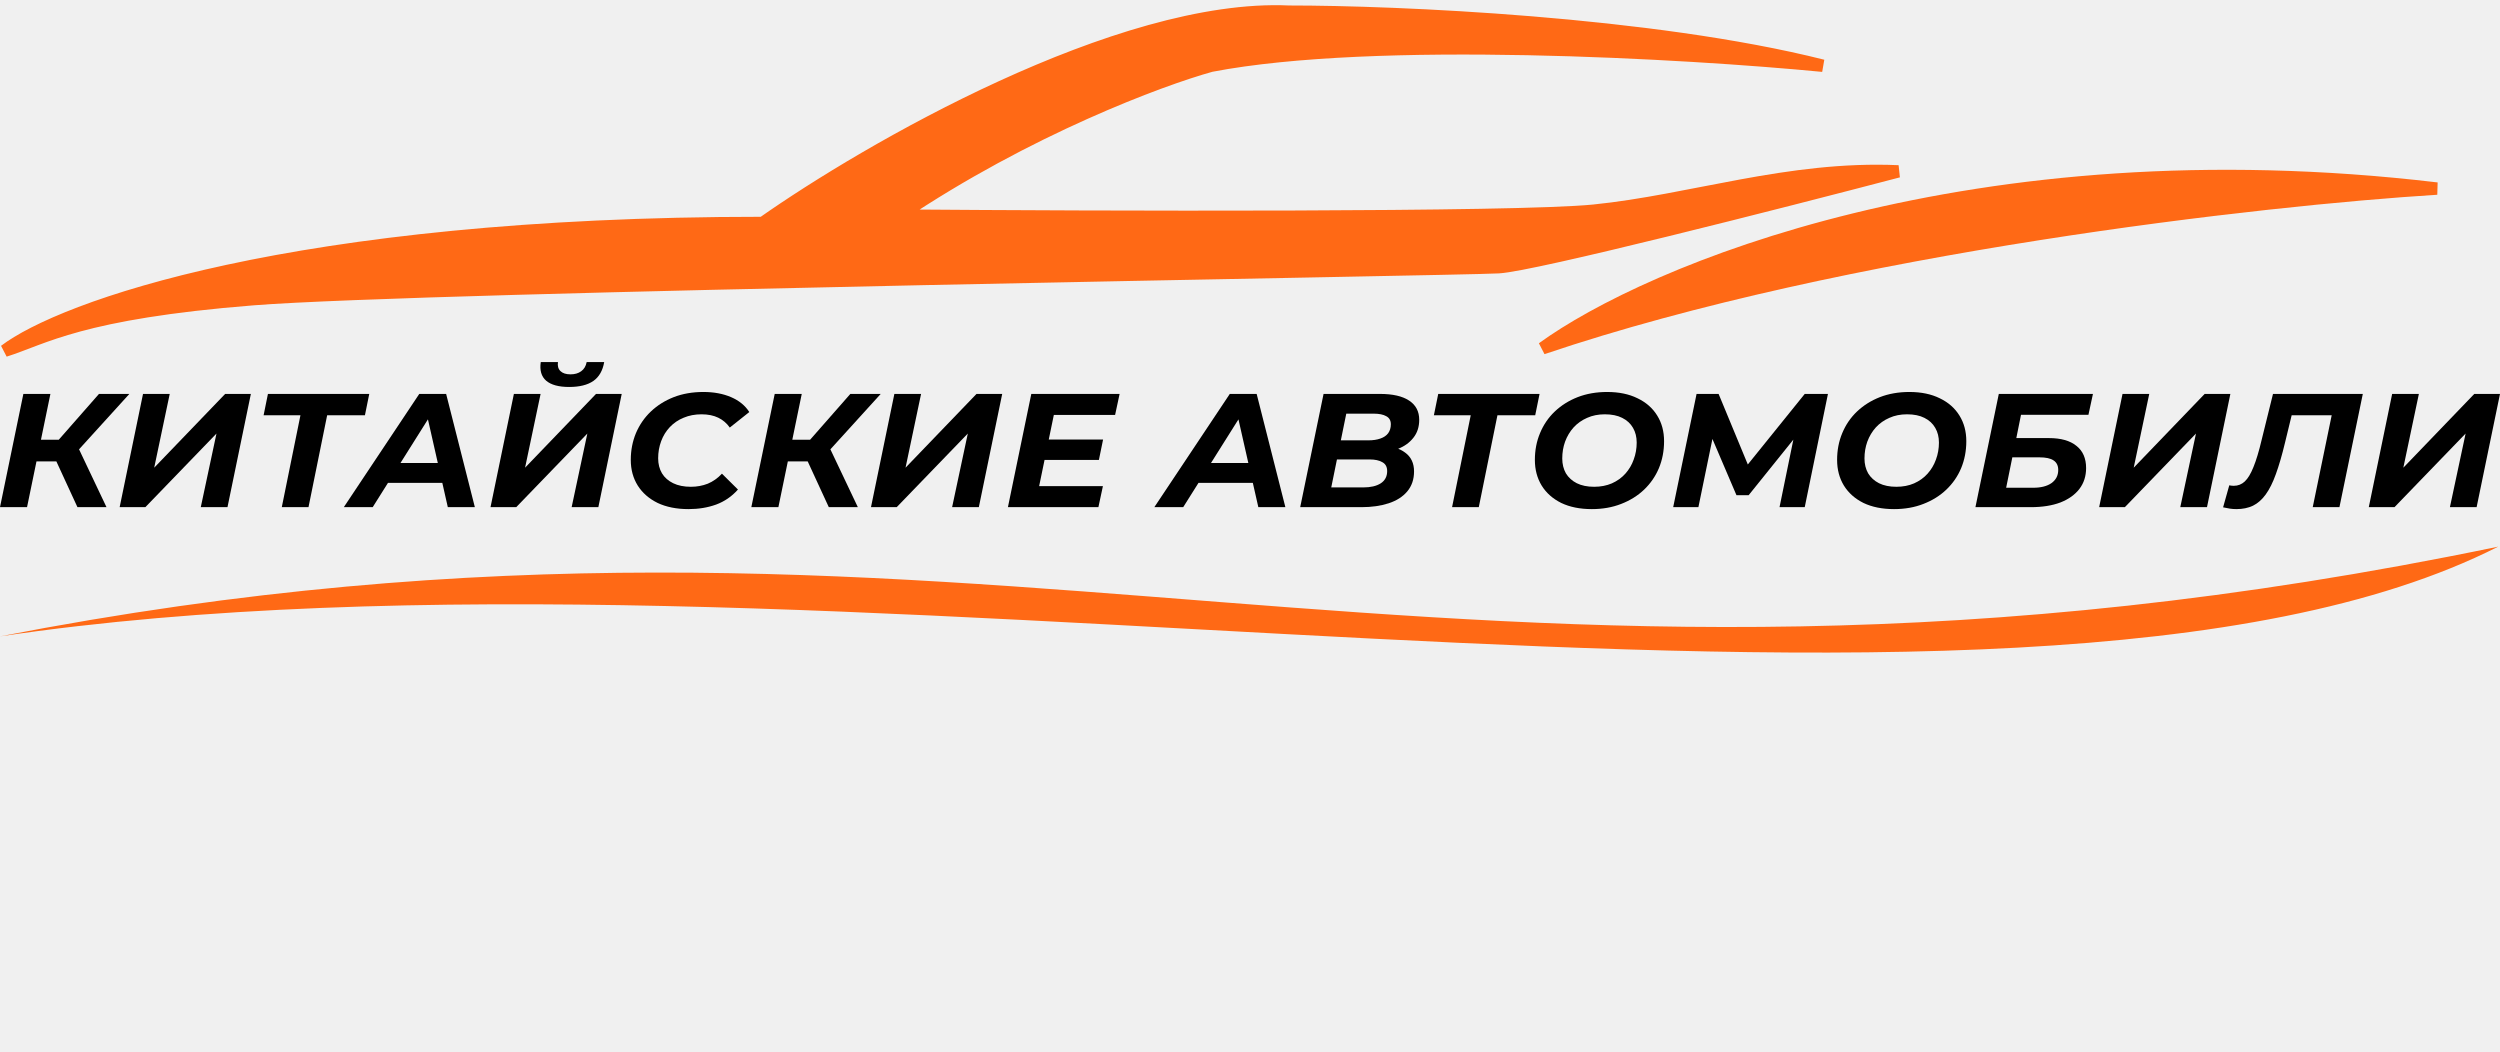
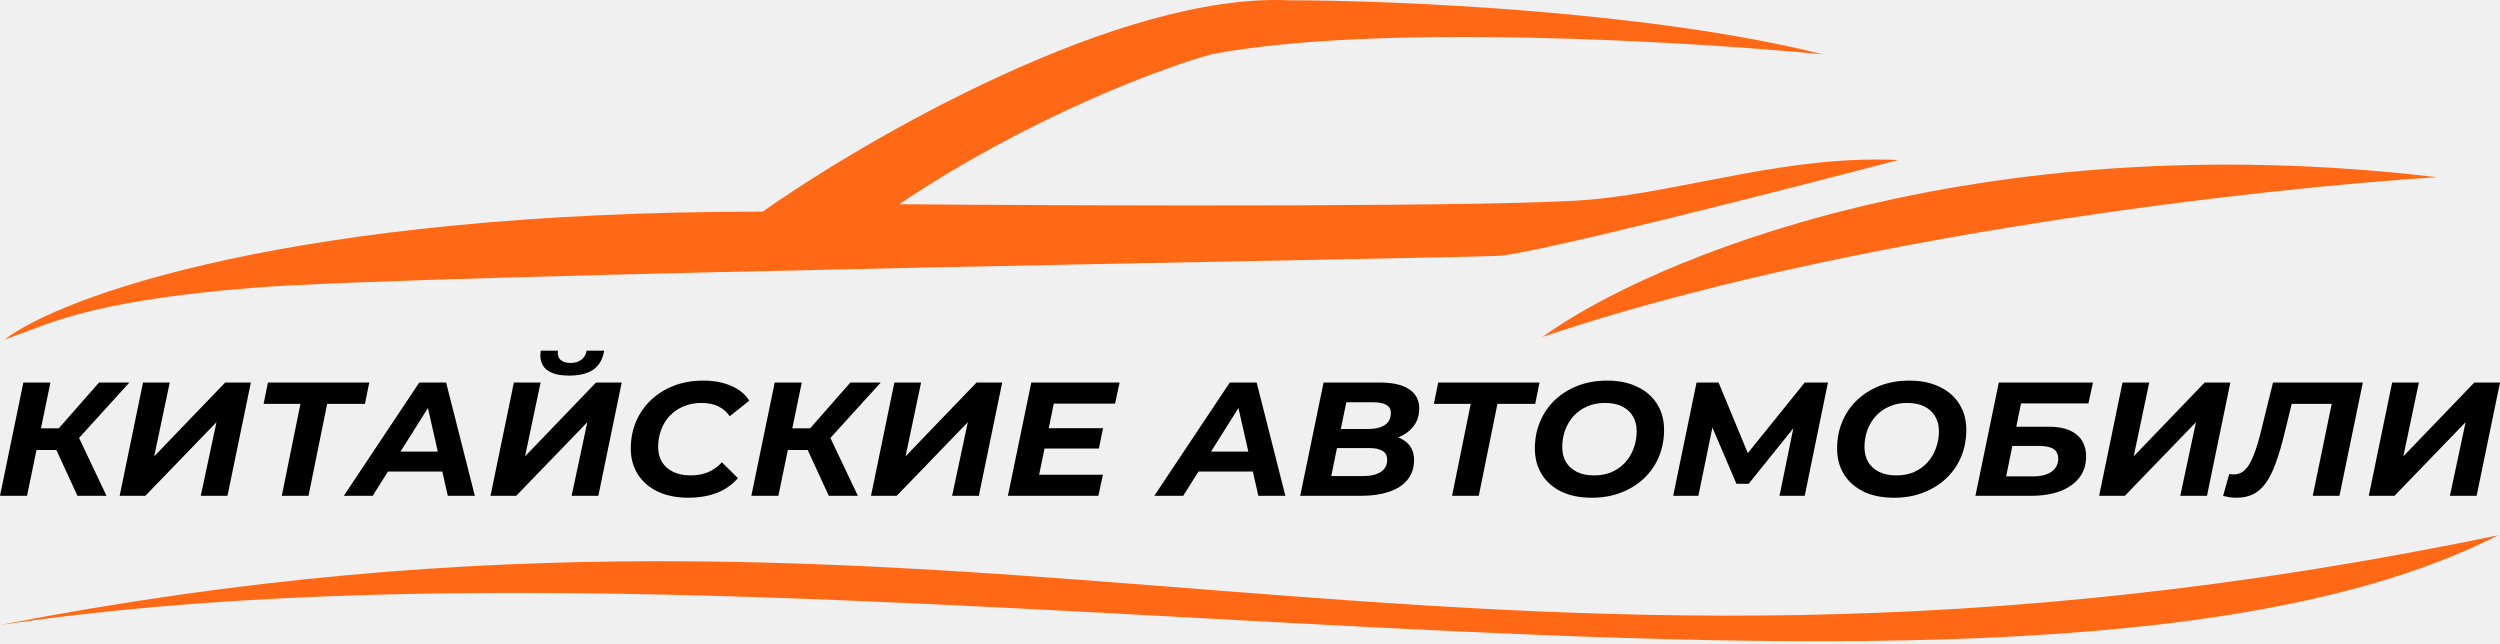
- <svg xmlns="http://www.w3.org/2000/svg" width="202" height="85" viewBox="0 0 202 85" fill="none">
-   <path d="M61.626 18.016C23.504 18.016 4.916 24.898 0.387 28.34C3.537 27.347 6.491 25.28 20.471 24.171C34.452 23.061 117.548 21.788 121.092 21.59C123.928 21.431 143.802 16.362 153.385 13.847C144.524 13.45 136.648 16.23 128.772 17.024C122.47 17.659 88.733 17.553 72.652 17.421C83.049 10.433 93.787 6.436 97.857 5.311C111.089 2.77 136.32 4.252 147.281 5.311C133.419 1.817 112.756 0.943 104.158 0.943C90.453 0.308 70.093 12.061 61.626 18.016Z" fill="#FF6915" />
-   <path d="M124.636 28.141C133.104 21.987 159.411 10.79 196.902 15.237C182.987 16.097 149.053 19.882 124.636 28.141Z" fill="#FF6915" />
-   <path d="M61.626 18.016C23.504 18.016 4.916 24.898 0.387 28.34C3.537 27.347 6.491 25.28 20.471 24.171C34.452 23.061 117.548 21.788 121.092 21.59C123.928 21.431 143.802 16.362 153.385 13.847C144.524 13.45 136.648 16.23 128.772 17.024C122.47 17.659 88.733 17.553 72.652 17.421C83.049 10.433 93.787 6.436 97.857 5.311C111.089 2.77 136.32 4.252 147.281 5.311C133.419 1.817 112.756 0.943 104.158 0.943C90.453 0.308 70.093 12.061 61.626 18.016Z" stroke="#FF6915" />
-   <path d="M124.636 28.141C133.104 21.987 159.411 10.79 196.902 15.237C182.987 16.097 149.053 19.882 124.636 28.141Z" stroke="#FF6915" />
-   <path d="M201.858 44.167C162.571 64.087 65.81 41.653 -0.001 51.419C79.365 35.972 116.475 61.907 201.858 44.167Z" fill="#FF6915" />
-   <path d="M0 40.979L1.888 31.829H4.073L2.185 40.979H0ZM2.306 37.279L2.657 35.528H5.962L5.611 37.279H2.306ZM6.258 40.979L4.222 36.561L6.043 35.58L8.605 40.979H6.258ZM6.096 36.626L3.992 36.391L7.998 31.829H10.453L6.096 36.626Z" fill="black" />
-   <path d="M9.668 40.979L11.556 31.829H13.714L12.46 37.789L18.192 31.829H20.27L18.381 40.979H16.223L17.491 35.031L11.745 40.979H9.668Z" fill="black" />
-   <path d="M22.769 40.979L24.374 33.07L24.765 33.554H21.299L21.649 31.829H29.836L29.486 33.554H25.938L26.532 33.07L24.927 40.979H22.769Z" fill="black" />
-   <path d="M27.78 40.979L33.877 31.829H36.048L38.368 40.979H36.183L34.349 32.874H35.212L30.114 40.979H27.78ZM30.302 39.018L31.193 37.41H36.062L36.318 39.018H30.302Z" fill="black" />
-   <path d="M39.634 40.979L41.522 31.829H43.68L42.426 37.789L48.158 31.829H50.235L48.347 40.979H46.189L47.457 35.031L41.711 40.979H39.634ZM45.986 31.267C45.141 31.267 44.521 31.097 44.125 30.757C43.739 30.417 43.595 29.916 43.694 29.253H45.083C45.038 29.567 45.105 29.811 45.285 29.985C45.465 30.16 45.735 30.247 46.094 30.247C46.445 30.247 46.733 30.164 46.958 29.998C47.191 29.833 47.34 29.585 47.403 29.253H48.819C48.702 29.942 48.41 30.452 47.942 30.783C47.475 31.105 46.823 31.267 45.986 31.267Z" fill="black" />
-   <path d="M55.634 41.136C54.672 41.136 53.84 40.97 53.139 40.639C52.447 40.299 51.911 39.833 51.534 39.24C51.156 38.639 50.967 37.946 50.967 37.162C50.967 36.386 51.107 35.663 51.386 34.992C51.673 34.321 52.073 33.741 52.586 33.253C53.107 32.757 53.723 32.369 54.434 32.09C55.153 31.811 55.953 31.672 56.835 31.672C57.68 31.672 58.426 31.811 59.074 32.09C59.721 32.369 60.211 32.77 60.544 33.293L58.966 34.547C58.723 34.199 58.413 33.933 58.035 33.75C57.657 33.567 57.208 33.476 56.686 33.476C56.156 33.476 55.675 33.567 55.243 33.75C54.811 33.924 54.438 34.177 54.123 34.508C53.818 34.831 53.584 35.21 53.422 35.646C53.26 36.081 53.179 36.543 53.179 37.031C53.179 37.493 53.283 37.898 53.49 38.247C53.696 38.587 53.998 38.852 54.393 39.044C54.789 39.236 55.266 39.332 55.823 39.332C56.309 39.332 56.763 39.249 57.185 39.084C57.608 38.909 57.99 38.639 58.332 38.273L59.627 39.554C59.132 40.112 58.543 40.517 57.86 40.77C57.185 41.014 56.443 41.136 55.634 41.136Z" fill="black" />
-   <path d="M60.708 40.979L62.597 31.829H64.782L62.894 40.979H60.708ZM63.015 37.279L63.365 35.528H66.67L66.319 37.279H63.015ZM66.967 40.979L64.93 36.561L66.751 35.58L69.314 40.979H66.967ZM66.805 36.626L64.701 36.391L68.707 31.829H71.162L66.805 36.626Z" fill="black" />
-   <path d="M70.376 40.979L72.265 31.829H74.423L73.168 37.789L78.901 31.829H80.978L79.09 40.979H76.931L78.199 35.031L72.454 40.979H70.376Z" fill="black" />
-   <path d="M84.583 35.515H89.129L88.791 37.162H84.246L84.583 35.515ZM83.963 39.279H89.115L88.751 40.979H81.44L83.329 31.829H90.464L90.1 33.528H85.15L83.963 39.279Z" fill="black" />
-   <path d="M93.27 40.979L99.367 31.829H101.538L103.858 40.979H101.673L99.838 32.874H100.702L95.603 40.979H93.27ZM95.792 39.018L96.682 37.41H101.551L101.808 39.018H95.792Z" fill="black" />
-   <path d="M105.056 40.979L106.944 31.829H111.503C112.528 31.829 113.311 32.007 113.85 32.364C114.399 32.722 114.673 33.24 114.673 33.92C114.673 34.495 114.515 34.979 114.201 35.371C113.895 35.763 113.486 36.059 112.973 36.26C112.461 36.46 111.903 36.561 111.301 36.561L111.652 36.038C112.443 36.038 113.072 36.216 113.54 36.574C114.016 36.922 114.255 37.428 114.255 38.09C114.255 38.735 114.07 39.275 113.702 39.711C113.342 40.138 112.843 40.456 112.205 40.665C111.566 40.874 110.833 40.979 110.006 40.979H105.056ZM107.565 39.384H110.141C110.743 39.384 111.215 39.275 111.557 39.057C111.908 38.831 112.083 38.5 112.083 38.064C112.083 37.724 111.953 37.484 111.692 37.345C111.44 37.197 111.099 37.123 110.667 37.123H107.781L108.104 35.58H110.559C110.937 35.58 111.26 35.532 111.53 35.436C111.809 35.341 112.02 35.197 112.164 35.005C112.308 34.805 112.38 34.565 112.38 34.286C112.38 33.981 112.259 33.763 112.016 33.633C111.773 33.493 111.431 33.423 110.991 33.423H108.779L107.565 39.384Z" fill="black" />
-   <path d="M117.328 40.979L118.933 33.07L119.325 33.554H115.858L116.209 31.829H124.396L124.045 33.554H120.498L121.091 33.07L119.486 40.979H117.328Z" fill="black" />
-   <path d="M128.617 41.136C127.664 41.136 126.841 40.97 126.149 40.639C125.465 40.299 124.939 39.833 124.571 39.24C124.202 38.639 124.018 37.946 124.018 37.162C124.018 36.378 124.157 35.654 124.436 34.992C124.715 34.321 125.11 33.741 125.623 33.253C126.144 32.757 126.76 32.369 127.471 32.09C128.19 31.811 128.986 31.672 129.858 31.672C130.811 31.672 131.629 31.842 132.313 32.181C133.005 32.513 133.536 32.979 133.904 33.58C134.273 34.173 134.457 34.861 134.457 35.646C134.457 36.43 134.318 37.157 134.039 37.829C133.76 38.491 133.36 39.07 132.839 39.567C132.326 40.055 131.71 40.439 130.991 40.717C130.281 40.996 129.489 41.136 128.617 41.136ZM128.806 39.332C129.336 39.332 129.813 39.24 130.236 39.057C130.667 38.866 131.031 38.604 131.328 38.273C131.625 37.942 131.85 37.563 132.002 37.136C132.164 36.7 132.245 36.242 132.245 35.763C132.245 35.31 132.146 34.913 131.949 34.574C131.751 34.225 131.458 33.955 131.072 33.763C130.694 33.572 130.227 33.476 129.669 33.476C129.139 33.476 128.662 33.572 128.239 33.763C127.817 33.946 127.453 34.203 127.147 34.535C126.85 34.866 126.621 35.249 126.459 35.685C126.306 36.112 126.23 36.565 126.23 37.044C126.23 37.497 126.329 37.898 126.526 38.247C126.733 38.587 127.025 38.852 127.403 39.044C127.79 39.236 128.257 39.332 128.806 39.332Z" fill="black" />
-   <path d="M135.194 40.979L137.083 31.829H138.863L141.547 38.312L140.603 38.299L145.823 31.829H147.698L145.823 40.979H143.786L145.041 34.848H145.445L141.291 40.012H140.306L138.094 34.835L138.486 34.874L137.231 40.979H135.194Z" fill="black" />
-   <path d="M153.037 41.136C152.084 41.136 151.262 40.97 150.569 40.639C149.886 40.299 149.36 39.833 148.991 39.24C148.622 38.639 148.438 37.946 148.438 37.162C148.438 36.378 148.577 35.654 148.856 34.992C149.135 34.321 149.531 33.741 150.043 33.253C150.565 32.757 151.181 32.369 151.891 32.09C152.61 31.811 153.406 31.672 154.278 31.672C155.231 31.672 156.05 31.842 156.733 32.181C157.425 32.513 157.956 32.979 158.325 33.58C158.693 34.173 158.878 34.861 158.878 35.646C158.878 36.43 158.738 37.157 158.46 37.829C158.181 38.491 157.781 39.07 157.259 39.567C156.747 40.055 156.131 40.439 155.411 40.717C154.701 40.996 153.91 41.136 153.037 41.136ZM153.226 39.332C153.757 39.332 154.233 39.24 154.656 39.057C155.088 38.866 155.452 38.604 155.748 38.273C156.045 37.942 156.27 37.563 156.423 37.136C156.585 36.7 156.666 36.242 156.666 35.763C156.666 35.31 156.567 34.913 156.369 34.574C156.171 34.225 155.879 33.955 155.492 33.763C155.115 33.572 154.647 33.476 154.089 33.476C153.559 33.476 153.082 33.572 152.66 33.763C152.237 33.946 151.873 34.203 151.567 34.535C151.27 34.866 151.041 35.249 150.879 35.685C150.726 36.112 150.65 36.565 150.65 37.044C150.65 37.497 150.749 37.898 150.947 38.247C151.154 38.587 151.446 38.852 151.823 39.044C152.21 39.236 152.678 39.332 153.226 39.332Z" fill="black" />
-   <path d="M159.615 40.979L161.503 31.829H169.11L168.746 33.515H163.297L162.919 35.397H165.549C166.521 35.397 167.262 35.606 167.775 36.025C168.296 36.434 168.557 37.031 168.557 37.816C168.557 38.469 168.377 39.031 168.018 39.502C167.658 39.972 167.146 40.338 166.48 40.6C165.815 40.852 165.014 40.979 164.079 40.979H159.615ZM162.097 39.41H164.282C164.911 39.41 165.406 39.284 165.765 39.031C166.125 38.77 166.305 38.417 166.305 37.972C166.305 37.624 166.179 37.367 165.927 37.201C165.684 37.035 165.302 36.953 164.781 36.953H162.596L162.097 39.41Z" fill="black" />
-   <path d="M169.612 40.979L171.5 31.829H173.659L172.404 37.789L178.136 31.829H180.214L178.325 40.979H176.167L177.435 35.031L171.689 40.979H169.612Z" fill="black" />
-   <path d="M180.705 41.136C180.516 41.136 180.336 41.123 180.165 41.096C179.994 41.07 179.814 41.035 179.626 40.992L180.125 39.214C180.242 39.24 180.363 39.253 180.489 39.253C180.831 39.253 181.127 39.136 181.379 38.901C181.631 38.665 181.865 38.277 182.08 37.737C182.305 37.188 182.525 36.456 182.741 35.541L183.658 31.829H190.915L189.027 40.979H186.869L188.501 33.07L188.892 33.554H184.724L185.29 33.044L184.63 35.763C184.387 36.774 184.14 37.624 183.888 38.312C183.645 38.992 183.371 39.541 183.065 39.959C182.768 40.369 182.427 40.669 182.04 40.861C181.653 41.044 181.208 41.136 180.705 41.136Z" fill="black" />
-   <path d="M191.398 40.979L193.286 31.829H195.445L194.19 37.789L199.922 31.829H202L200.111 40.979H197.953L199.221 35.031L193.475 40.979H191.398Z" fill="black" />
+ <svg xmlns="http://www.w3.org/2000/svg" width="202" height="52" viewBox="0 0 202 52" fill="none">
+   <g clip-path="url(#clip0_5335_50200)">
+     <path d="M61.626 17.098C23.504 17.098 4.916 23.98 0.387 27.421C3.537 26.428 6.491 24.361 20.471 23.252C34.452 22.142 117.548 20.869 121.092 20.671C123.928 20.512 143.802 15.443 153.385 12.929C144.524 12.532 136.648 15.311 128.772 16.105C122.47 16.74 88.733 16.634 72.652 16.502C83.049 9.514 93.787 5.517 97.857 4.392C111.089 1.851 136.32 3.333 147.281 4.392C133.419 0.898 112.756 0.025 104.158 0.025C90.453 -0.611 70.093 11.142 61.626 17.098Z" fill="#FF6915" />
+     <path d="M124.637 27.222C133.105 21.068 159.412 9.872 196.903 14.318C182.988 15.179 149.054 18.964 124.637 27.222Z" fill="#FF6915" />
+     <path d="M201.859 43.248C162.572 63.168 65.811 40.734 0 50.501C79.366 35.053 116.476 60.989 201.859 43.248Z" fill="#FF6915" />
+     <path d="M0 40.06L1.888 30.91H4.073L2.185 40.06H0ZM2.306 36.361L2.657 34.609H5.962L5.611 36.361H2.306ZM6.258 40.06L4.222 35.642L6.043 34.661L8.605 40.06H6.258ZM6.096 35.707L3.992 35.472L7.998 30.91H10.453L6.096 35.707Z" fill="black" />
+     <path d="M9.668 40.06L11.556 30.91H13.714L12.46 36.871L18.192 30.91H20.269L18.381 40.06H16.223L17.491 34.112L11.745 40.06H9.668Z" fill="black" />
+     <path d="M22.769 40.06L24.374 32.152L24.765 32.635H21.299L21.649 30.91H29.837L29.486 32.635H25.939L26.532 32.152L24.927 40.06H22.769Z" fill="black" />
+     <path d="M27.779 40.06L33.876 30.91H36.047L38.367 40.06H36.182L34.348 31.956H35.211L30.113 40.06H27.779ZM30.302 38.099L31.192 36.492H36.061L36.317 38.099H30.302Z" fill="black" />
+     <path d="M39.633 40.06L41.521 30.91H43.679L42.425 36.871L48.157 30.91H50.234L48.346 40.06H46.188L47.456 34.112L41.71 40.06H39.633ZM45.986 30.348C45.14 30.348 44.52 30.178 44.124 29.838C43.738 29.498 43.594 28.997 43.693 28.335H45.082C45.037 28.648 45.104 28.892 45.284 29.067C45.464 29.241 45.734 29.328 46.093 29.328C46.444 29.328 46.732 29.245 46.957 29.08C47.191 28.914 47.339 28.666 47.402 28.335H48.818C48.701 29.023 48.409 29.533 47.941 29.864C47.474 30.187 46.822 30.348 45.986 30.348Z" fill="black" />
+     <path d="M55.634 40.217C54.671 40.217 53.84 40.051 53.138 39.72C52.446 39.38 51.911 38.914 51.533 38.322C51.156 37.72 50.967 37.027 50.967 36.243C50.967 35.468 51.106 34.744 51.385 34.073C51.673 33.402 52.073 32.823 52.585 32.335C53.107 31.838 53.723 31.45 54.433 31.171C55.153 30.892 55.953 30.753 56.834 30.753C57.679 30.753 58.425 30.892 59.073 31.171C59.72 31.45 60.21 31.851 60.543 32.374L58.965 33.629C58.722 33.28 58.412 33.014 58.034 32.831C57.657 32.648 57.207 32.557 56.686 32.557C56.155 32.557 55.674 32.648 55.242 32.831C54.811 33.006 54.438 33.258 54.123 33.59C53.817 33.912 53.583 34.291 53.422 34.727C53.26 35.163 53.179 35.624 53.179 36.112C53.179 36.574 53.282 36.98 53.489 37.328C53.696 37.668 53.997 37.934 54.393 38.125C54.788 38.317 55.265 38.413 55.822 38.413C56.308 38.413 56.762 38.33 57.185 38.165C57.607 37.99 57.989 37.72 58.331 37.354L59.626 38.635C59.131 39.193 58.542 39.598 57.859 39.851C57.185 40.095 56.443 40.217 55.634 40.217Z" fill="black" />
+     <path d="M60.709 40.06L62.597 30.91H64.782L62.894 40.06H60.709ZM63.015 36.361L63.366 34.609H66.671L66.32 36.361H63.015ZM66.967 40.06L64.931 35.642L66.752 34.661L69.314 40.06H66.967ZM66.805 35.707L64.701 35.472L68.707 30.91H71.162L66.805 35.707Z" fill="black" />
+     <path d="M70.377 40.06L72.265 30.91H74.423L73.169 36.871L78.901 30.91H80.978L79.09 40.06H76.932L78.2 34.112L72.454 40.06H70.377Z" fill="black" />
+     <path d="M84.582 34.596H89.128L88.79 36.243H84.245L84.582 34.596ZM83.962 38.361H89.114L88.75 40.06H81.439L83.328 30.91H90.463L90.099 32.609H85.149L83.962 38.361Z" fill="black" />
+     <path d="M93.269 40.06L99.366 30.91H101.538L103.858 40.06H101.673L99.838 31.956H100.702L95.603 40.06H93.269ZM95.792 38.099L96.682 36.492H101.551L101.808 38.099H95.792Z" fill="black" />
+     <path d="M105.057 40.06L106.945 30.91H111.504C112.529 30.91 113.312 31.088 113.851 31.446C114.4 31.803 114.674 32.322 114.674 33.001C114.674 33.577 114.516 34.06 114.202 34.452C113.896 34.844 113.487 35.141 112.974 35.341C112.462 35.542 111.904 35.642 111.302 35.642L111.653 35.119C112.444 35.119 113.073 35.298 113.541 35.655C114.017 36.004 114.256 36.509 114.256 37.171C114.256 37.816 114.071 38.356 113.703 38.792C113.343 39.219 112.844 39.537 112.206 39.746C111.567 39.956 110.834 40.06 110.007 40.06H105.057ZM107.566 38.465H110.142C110.744 38.465 111.216 38.356 111.558 38.139C111.909 37.912 112.084 37.581 112.084 37.145C112.084 36.805 111.954 36.566 111.693 36.426C111.441 36.278 111.1 36.204 110.668 36.204H107.782L108.105 34.661H110.56C110.938 34.661 111.261 34.614 111.531 34.518C111.81 34.422 112.021 34.278 112.165 34.086C112.309 33.886 112.381 33.646 112.381 33.367C112.381 33.062 112.26 32.844 112.017 32.714C111.774 32.574 111.432 32.505 110.992 32.505H108.78L107.566 38.465Z" fill="black" />
+     <path d="M117.327 40.06L118.932 32.152L119.324 32.635H115.857L116.208 30.91H124.395L124.044 32.635H120.497L121.09 32.152L119.485 40.06H117.327Z" fill="black" />
+     <path d="M128.617 40.217C127.664 40.217 126.841 40.051 126.149 39.72C125.465 39.38 124.939 38.914 124.571 38.322C124.202 37.72 124.018 37.027 124.018 36.243C124.018 35.459 124.157 34.736 124.436 34.073C124.715 33.402 125.11 32.823 125.623 32.335C126.144 31.838 126.76 31.45 127.471 31.171C128.19 30.892 128.986 30.753 129.858 30.753C130.811 30.753 131.629 30.923 132.313 31.263C133.005 31.594 133.536 32.06 133.904 32.661C134.273 33.254 134.457 33.942 134.457 34.727C134.457 35.511 134.318 36.239 134.039 36.91C133.76 37.572 133.36 38.152 132.839 38.648C132.326 39.136 131.71 39.52 130.991 39.799C130.281 40.078 129.489 40.217 128.617 40.217ZM128.806 38.413C129.336 38.413 129.813 38.322 130.236 38.139C130.667 37.947 131.031 37.685 131.328 37.354C131.625 37.023 131.85 36.644 132.002 36.217C132.164 35.781 132.245 35.324 132.245 34.844C132.245 34.391 132.146 33.995 131.949 33.655C131.751 33.306 131.458 33.036 131.072 32.844C130.694 32.653 130.227 32.557 129.669 32.557C129.139 32.557 128.662 32.653 128.239 32.844C127.817 33.027 127.453 33.285 127.147 33.616C126.85 33.947 126.621 34.33 126.459 34.766C126.306 35.193 126.23 35.646 126.23 36.126C126.23 36.579 126.329 36.98 126.526 37.328C126.733 37.668 127.025 37.934 127.403 38.125C127.79 38.317 128.257 38.413 128.806 38.413Z" fill="black" />
+     <path d="M135.193 40.06L137.082 30.91H138.862L141.546 37.394L140.602 37.38L145.822 30.91H147.697L145.822 40.06H143.785L145.04 33.929H145.444L141.29 39.093H140.305L138.093 33.916L138.484 33.956L137.23 40.06H135.193Z" fill="black" />
+     <path d="M153.036 40.217C152.083 40.217 151.26 40.051 150.568 39.72C149.885 39.38 149.359 38.914 148.99 38.322C148.621 37.72 148.438 37.027 148.438 36.243C148.438 35.459 148.576 34.736 148.855 34.073C149.134 33.402 149.53 32.823 150.042 32.335C150.564 31.838 151.181 31.45 151.891 31.171C152.61 30.892 153.405 30.753 154.277 30.753C155.23 30.753 156.049 30.923 156.732 31.263C157.424 31.594 157.955 32.06 158.324 32.661C158.692 33.254 158.878 33.942 158.878 34.727C158.878 35.511 158.738 36.239 158.46 36.91C158.181 37.572 157.78 38.152 157.258 38.648C156.746 39.136 156.13 39.52 155.41 39.799C154.7 40.078 153.909 40.217 153.036 40.217ZM153.225 38.413C153.756 38.413 154.233 38.322 154.656 38.139C155.088 37.947 155.451 37.685 155.747 37.354C156.044 37.023 156.27 36.644 156.423 36.217C156.585 35.781 156.665 35.324 156.665 34.844C156.665 34.391 156.566 33.995 156.368 33.655C156.17 33.306 155.879 33.036 155.492 32.844C155.115 32.653 154.647 32.557 154.089 32.557C153.559 32.557 153.082 32.653 152.66 32.844C152.237 33.027 151.872 33.285 151.566 33.616C151.269 33.947 151.04 34.33 150.878 34.766C150.725 35.193 150.649 35.646 150.649 36.126C150.649 36.579 150.749 36.98 150.947 37.328C151.154 37.668 151.445 37.934 151.822 38.125C152.209 38.317 152.677 38.413 153.225 38.413Z" fill="black" />
+     <path d="M159.615 40.06L161.503 30.91H169.11L168.746 32.596H163.297L162.919 34.478H165.549C166.521 34.478 167.262 34.688 167.775 35.106C168.296 35.516 168.557 36.112 168.557 36.897C168.557 37.55 168.377 38.112 168.018 38.583C167.658 39.054 167.146 39.42 166.48 39.681C165.815 39.934 165.014 40.06 164.079 40.06H159.615ZM162.097 38.492H164.282C164.911 38.492 165.406 38.365 165.765 38.112C166.125 37.851 166.305 37.498 166.305 37.054C166.305 36.705 166.179 36.448 165.927 36.282C165.684 36.117 165.302 36.034 164.781 36.034H162.596L162.097 38.492Z" fill="black" />
+     <path d="M169.611 40.06L171.499 30.91H173.658L172.403 36.871L178.135 30.91H180.213L178.324 40.06H176.166L177.434 34.112L171.688 40.06H169.611Z" fill="black" />
+     <path d="M180.706 40.217C180.517 40.217 180.337 40.204 180.166 40.178C179.995 40.152 179.815 40.117 179.627 40.073L180.126 38.295C180.243 38.322 180.364 38.335 180.49 38.335C180.832 38.335 181.128 38.217 181.38 37.982C181.632 37.746 181.866 37.359 182.081 36.818C182.306 36.269 182.526 35.537 182.742 34.622L183.659 30.91H190.916L189.028 40.06H186.87L188.502 32.152L188.893 32.635H184.725L185.292 32.126L184.631 34.844C184.388 35.855 184.141 36.705 183.889 37.394C183.646 38.073 183.372 38.622 183.066 39.041C182.769 39.45 182.428 39.751 182.041 39.943C181.654 40.126 181.209 40.217 180.706 40.217Z" fill="black" />
+     <path d="M191.398 40.06L193.286 30.91H195.445L194.19 36.871L199.922 30.91H202L200.111 40.06H197.953L199.221 34.112L193.475 40.06H191.398Z" fill="black" />
+   </g>
+   <defs>
+     <clipPath id="clip0_5335_50200">
+       <rect width="202" height="52" fill="white" />
+     </clipPath>
+   </defs>
</svg>
